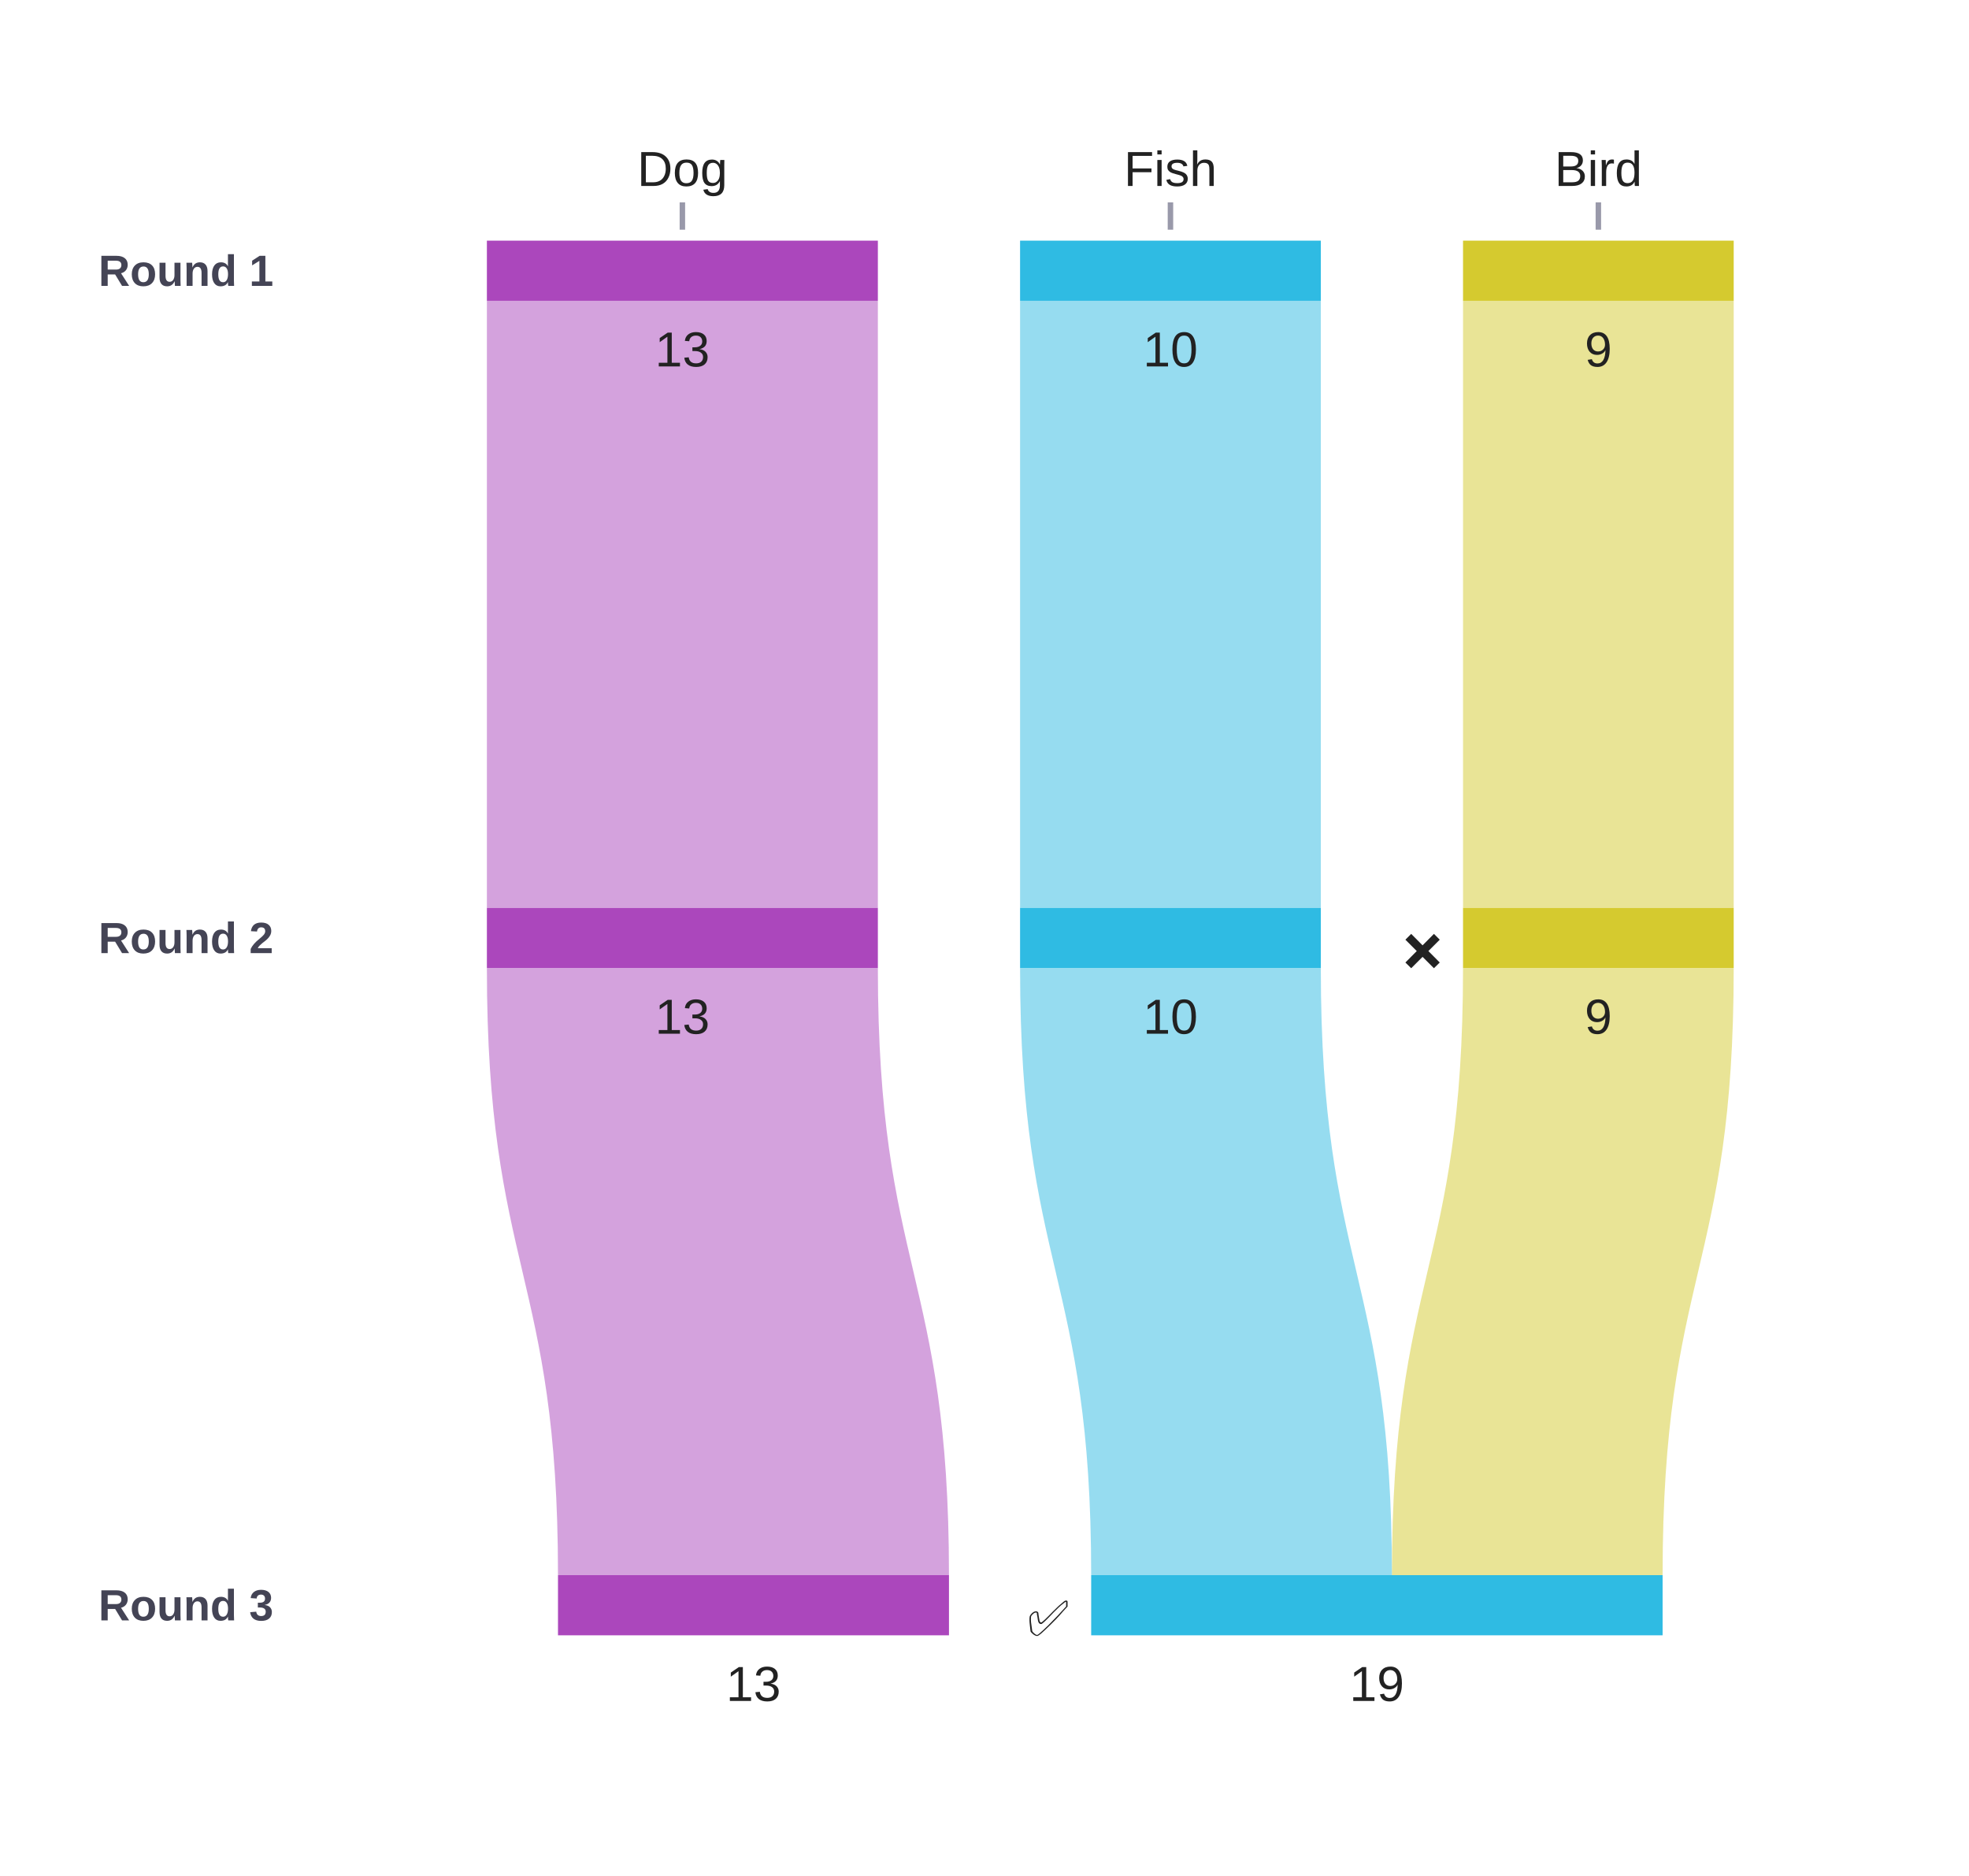
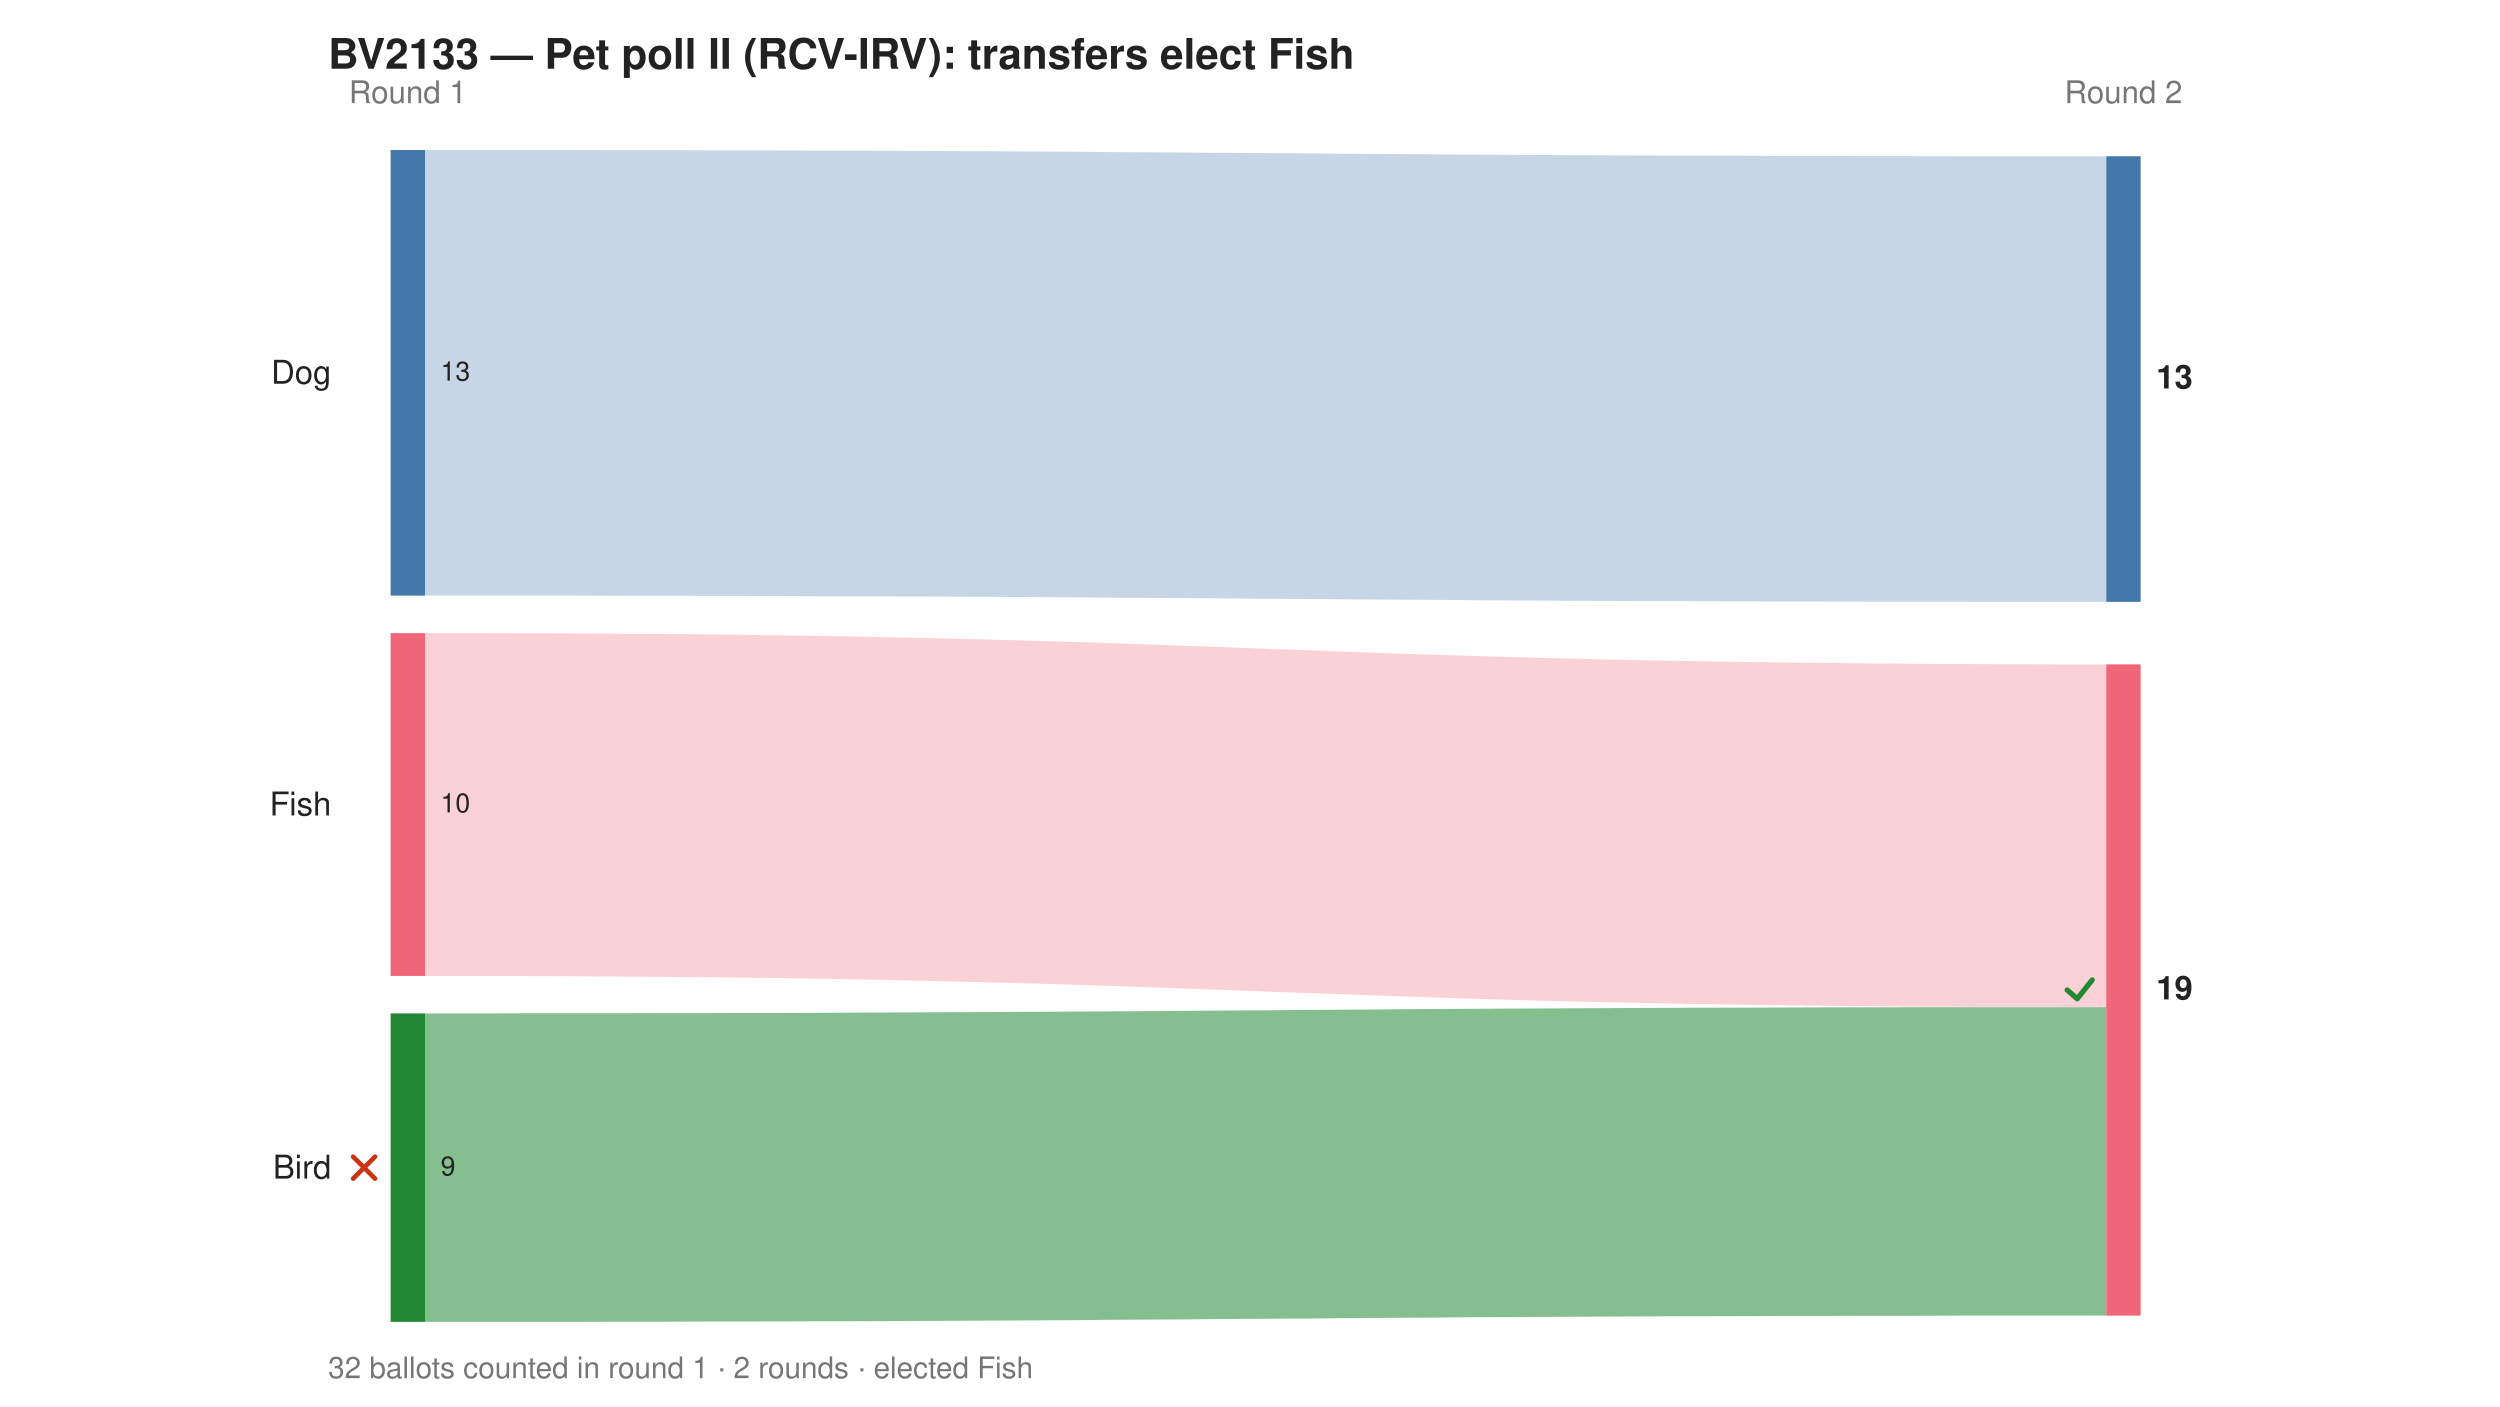
- <svg xmlns="http://www.w3.org/2000/svg" role="img" aria-label="Vote transfer Sankey diagram" width="360" height="343">
-   <style>
-   text { font-family: -apple-system, "Helvetica Neue", Arial, sans-serif; fill: #222; }
-   .value-label { font-size: 9px; }
-   .name-label  { font-size: 9px; }
-   .round-label { font-size: 8px; font-weight: 600; fill: #445; }
-   .marker      { font-size: 9px; }
-   .name-tick   { stroke: #99a; fill: none; stroke-width: 1; }
- </style>
-   <rect x="0" y="0" width="100%" height="100%" fill="#ffffff" />
-   <path class="ribbon" role="presentation" d="M89.02,55 C89.02,110.5 89.02,110.5 89.02,166 L160.504,166 C160.504,110.5 160.504,110.5 160.504,55 Z" fill="#ab47bc" fill-opacity="0.5" />
-   <path class="ribbon" role="presentation" d="M186.504,55 C186.504,110.5 186.504,110.5 186.504,166 L241.491,166 C241.491,110.5 241.491,110.5 241.491,55 Z" fill="#2fbbe3" fill-opacity="0.5" />
-   <path class="ribbon" role="presentation" d="M267.491,55 C267.491,110.5 267.491,110.5 267.491,166 L316.98,166 C316.98,110.5 316.98,110.5 316.98,55 Z" fill="#d5ca2f" fill-opacity="0.5" />
-   <path class="ribbon" role="presentation" d="M267.491,177 C267.491,232.5 254.491,232.5 254.491,288 L303.98,288 C303.98,232.5 316.98,232.5 316.98,177 Z" fill="#d5ca2f" fill-opacity="0.5" />
-   <path class="ribbon" role="presentation" d="M89.02,177 C89.02,232.5 102.02,232.5 102.02,288 L173.504,288 C173.504,232.5 160.504,232.5 160.504,177 Z" fill="#ab47bc" fill-opacity="0.5" />
-   <path class="ribbon" role="presentation" d="M186.504,177 C186.504,232.5 199.504,232.5 199.504,288 L254.491,288 C254.491,232.5 241.491,232.5 241.491,177 Z" fill="#2fbbe3" fill-opacity="0.5" />
-   <rect class="node" role="presentation" x="89.02" y="44" width="71.484" height="11" fill="#ab47bc" />
-   <rect class="node" role="presentation" x="186.504" y="44" width="54.987" height="11" fill="#2fbbe3" />
-   <rect class="node" role="presentation" x="267.491" y="44" width="49.489" height="11" fill="#d5ca2f" />
-   <rect class="node" role="presentation" x="89.02" y="166" width="71.484" height="11" fill="#ab47bc" />
-   <rect class="node" role="presentation" x="186.504" y="166" width="54.987" height="11" fill="#2fbbe3" />
-   <rect class="node" role="presentation" x="267.491" y="166" width="49.489" height="11" fill="#d5ca2f" />
-   <rect class="node" role="presentation" x="102.02" y="288" width="71.484" height="11" fill="#ab47bc" />
-   <rect class="node" role="presentation" x="199.504" y="288" width="104.476" height="11" fill="#2fbbe3" />
-   <text class="value-label" text-anchor="middle" x="124.762" y="67">13</text>
-   <text class="value-label" text-anchor="middle" x="213.998" y="67">10</text>
-   <text class="value-label" text-anchor="middle" x="292.236" y="67">9</text>
-   <text class="value-label" text-anchor="middle" x="124.762" y="189">13</text>
-   <text class="value-label" text-anchor="middle" x="213.998" y="189">10</text>
-   <text class="value-label" text-anchor="middle" x="292.236" y="189">9</text>
-   <text class="marker" text-anchor="end" x="263.491" y="177">❌</text>
-   <text class="value-label" text-anchor="middle" x="137.762" y="311">13</text>
-   <text class="value-label" text-anchor="middle" x="251.742" y="311">19</text>
-   <text class="marker" text-anchor="end" x="195.504" y="299">✅</text>
-   <text class="round-label" text-anchor="end" dominant-baseline="central" x="50" y="49.5">Round 1</text>
-   <text class="round-label" text-anchor="end" dominant-baseline="central" x="50" y="171.5">Round 2</text>
-   <text class="round-label" text-anchor="end" dominant-baseline="central" x="50" y="293.5">Round 3</text>
-   <path class="name-tick" d="M 124.762,37 L 124.762,42" />
-   <path class="name-tick" d="M 213.998,37 L 213.998,42" />
-   <path class="name-tick" d="M 292.236,37 L 292.236,42" />
-   <text class="name-label" text-anchor="middle">
-     <tspan x="124.762" y="34">Dog</tspan>
-   </text>
-   <text class="name-label" text-anchor="middle">
-     <tspan x="213.998" y="34">Fish</tspan>
-   </text>
-   <text class="name-label" text-anchor="middle">
-     <tspan x="292.236" y="34">Bird</tspan>
-   </text>
+ <svg xmlns="http://www.w3.org/2000/svg" viewBox="0 0 1600 900" width="1600" height="900" font-family="Helvetica,Arial,sans-serif">
+   <rect x="0.0" y="0.0" width="1600.0" height="900.0" fill="#FFFFFF" />
+   <text x="210.0" y="44.0" font-size="27" text-anchor="start" fill="#222222" font-weight="bold">BV2133 — Pet poll II (RCV-IRV): transfers elect Fish</text>
+   <text x="261.0" y="66.0" font-size="20" text-anchor="middle" fill="#767676" font-weight="normal">Round 1</text>
+   <text x="1359.0" y="66.0" font-size="20" text-anchor="middle" fill="#767676" font-weight="normal">Round 2</text>
+   <polygon points="272.0,96.0 304.9,96.0 336.5,96.0 366.8,96.0 395.9,96.1 423.8,96.1 450.6,96.2 476.4,96.2 501.1,96.3 525.0,96.4 547.9,96.4 570.1,96.5 591.4,96.6 612.1,96.7 632.1,96.8 651.6,96.9 670.5,97.0 689.0,97.1 707.0,97.3 724.7,97.4 742.1,97.5 759.3,97.6 776.3,97.8 793.2,97.9 810.0,98.0 826.8,98.1 843.7,98.2 860.7,98.4 877.9,98.5 895.3,98.6 913.0,98.7 931.0,98.9 949.5,99.0 968.4,99.1 987.9,99.2 1007.9,99.3 1028.6,99.4 1049.9,99.5 1072.1,99.6 1095.0,99.6 1118.9,99.7 1143.6,99.8 1169.4,99.8 1196.2,99.9 1224.1,99.9 1253.2,100.0 1283.5,100.0 1315.1,100.0 1348.0,100.0 1348.0,385.2 1315.1,385.2 1283.5,385.2 1253.2,385.1 1224.1,385.1 1196.2,385.1 1169.4,385.0 1143.6,385.0 1118.9,384.9 1095.0,384.8 1072.1,384.7 1049.9,384.7 1028.6,384.6 1007.9,384.5 987.9,384.4 968.4,384.3 949.5,384.2 931.0,384.0 913.0,383.9 895.3,383.8 877.9,383.7 860.7,383.6 843.7,383.4 826.8,383.3 810.0,383.2 793.2,383.1 776.3,382.9 759.3,382.8 742.1,382.7 724.7,382.6 707.0,382.5 689.0,382.3 670.5,382.2 651.6,382.1 632.1,382.0 612.1,381.9 591.4,381.8 570.1,381.7 547.9,381.6 525.0,381.6 501.1,381.5 476.4,381.4 450.6,381.4 423.8,381.3 395.9,381.3 366.8,381.2 336.5,381.2 304.9,381.2 272.0,381.2" fill="#4477AA" fill-opacity="0.3" />
+   <polygon points="272.0,405.2 304.9,405.2 336.5,405.3 366.8,405.4 395.9,405.6 423.8,405.8 450.6,406.0 476.4,406.3 501.1,406.7 525.0,407.0 547.9,407.4 570.1,407.9 591.4,408.3 612.1,408.8 632.1,409.3 651.6,409.8 670.5,410.4 689.0,410.9 707.0,411.5 724.7,412.1 742.1,412.7 759.3,413.3 776.3,413.9 793.2,414.6 810.0,415.2 826.8,415.8 843.7,416.4 860.7,417.1 877.9,417.7 895.3,418.3 913.0,418.9 931.0,419.4 949.5,420.0 968.4,420.5 987.9,421.1 1007.9,421.6 1028.6,422.1 1049.9,422.5 1072.1,422.9 1095.0,423.3 1118.9,423.7 1143.6,424.0 1169.4,424.3 1196.2,424.6 1224.1,424.8 1253.2,425.0 1283.5,425.1 1315.1,425.2 1348.0,425.2 1348.0,644.6 1315.1,644.5 1283.5,644.5 1253.2,644.3 1224.1,644.2 1196.2,644.0 1169.4,643.7 1143.6,643.4 1118.9,643.1 1095.0,642.7 1072.1,642.3 1049.9,641.9 1028.6,641.4 1007.9,641.0 987.9,640.5 968.4,639.9 949.5,639.4 931.0,638.8 913.0,638.2 895.3,637.6 877.9,637.0 860.7,636.4 843.7,635.8 826.8,635.2 810.0,634.6 793.2,633.9 776.3,633.3 759.3,632.7 742.1,632.1 724.7,631.5 707.0,630.9 689.0,630.3 670.5,629.7 651.6,629.2 632.1,628.7 612.1,628.2 591.4,627.7 570.1,627.2 547.9,626.8 525.0,626.4 501.1,626.0 476.4,625.7 450.6,625.4 423.8,625.2 395.9,625.0 366.8,624.8 336.5,624.7 304.9,624.6 272.0,624.6" fill="#EE6677" fill-opacity="0.3" />
+   <polygon points="272.0,648.6 304.9,648.6 336.5,648.5 366.8,648.5 395.9,648.5 423.8,648.4 450.6,648.4 476.4,648.3 501.1,648.3 525.0,648.2 547.9,648.1 570.1,648.0 591.4,647.9 612.1,647.8 632.1,647.7 651.6,647.6 670.5,647.5 689.0,647.4 707.0,647.3 724.7,647.2 742.1,647.1 759.3,646.9 776.3,646.8 793.2,646.7 810.0,646.6 826.8,646.4 843.7,646.3 860.7,646.2 877.9,646.1 895.3,645.9 913.0,645.8 931.0,645.7 949.5,645.6 968.4,645.5 987.9,645.4 1007.9,645.3 1028.6,645.2 1049.9,645.1 1072.1,645.0 1095.0,644.9 1118.9,644.9 1143.6,644.8 1169.4,644.7 1196.2,644.7 1224.1,644.6 1253.2,644.6 1283.5,644.6 1315.1,644.6 1348.0,644.6 1348.0,842.0 1315.1,842.0 1283.5,842.0 1253.2,842.0 1224.1,842.1 1196.2,842.1 1169.4,842.2 1143.6,842.2 1118.9,842.3 1095.0,842.4 1072.1,842.4 1049.9,842.5 1028.6,842.6 1007.9,842.7 987.9,842.8 968.4,842.9 949.5,843.0 931.0,843.1 913.0,843.3 895.3,843.4 877.9,843.5 860.7,843.6 843.7,843.8 826.8,843.9 810.0,844.0 793.2,844.1 776.3,844.2 759.3,844.4 742.1,844.5 724.7,844.6 707.0,844.7 689.0,844.9 670.5,845.0 651.6,845.1 632.1,845.2 612.1,845.3 591.4,845.4 570.1,845.5 547.9,845.6 525.0,845.6 501.1,845.7 476.4,845.8 450.6,845.8 423.8,845.9 395.9,845.9 366.8,846.0 336.5,846.0 304.9,846.0 272.0,846.0" fill="#228833" fill-opacity="0.55" />
+   <rect x="250.0" y="96.0" width="22.0" height="285.2" fill="#4477AA" />
+   <text x="212.0" y="245.6" font-size="21" text-anchor="end" fill="#222222" font-weight="normal">Dog</text>
+   <text x="282.0" y="243.6" font-size="17" text-anchor="start" fill="#222222" font-weight="normal">13</text>
+   <rect x="250.0" y="405.2" width="22.0" height="219.4" fill="#EE6677" />
+   <text x="212.0" y="521.9" font-size="21" text-anchor="end" fill="#222222" font-weight="normal">Fish</text>
+   <text x="282.0" y="519.9" font-size="17" text-anchor="start" fill="#222222" font-weight="normal">10</text>
+   <rect x="250.0" y="648.6" width="22.0" height="197.4" fill="#228833" />
+   <text x="212.0" y="754.3" font-size="21" text-anchor="end" fill="#222222" font-weight="normal">Bird</text>
+   <text x="282.0" y="752.3" font-size="17" text-anchor="start" fill="#222222" font-weight="normal">9</text>
+   <polyline points="226.0,740.3 240.0,754.3" fill="none" stroke="#CC3311" stroke-width="3.0" stroke-linecap="round" stroke-linejoin="round" />
+   <polyline points="240.0,740.3 226.0,754.3" fill="none" stroke="#CC3311" stroke-width="3.0" stroke-linecap="round" stroke-linejoin="round" />
+   <rect x="1348.0" y="100.0" width="22.0" height="285.2" fill="#4477AA" />
+   <text x="1380.0" y="248.6" font-size="21" text-anchor="start" fill="#222222" font-weight="bold">13</text>
+   <rect x="1348.0" y="425.2" width="22.0" height="416.8" fill="#EE6677" />
+   <text x="1380.0" y="639.6" font-size="21" text-anchor="start" fill="#222222" font-weight="bold">19</text>
+   <polyline points="1323.0,633.6 1329.4,639.2 1339.0,627.2" fill="none" stroke="#228833" stroke-width="3.4" stroke-linecap="round" stroke-linejoin="round" />
+   <text x="210.0" y="882.0" font-size="19" text-anchor="start" fill="#767676" font-weight="normal">32 ballots counted in round 1 · 2 rounds · elected Fish</text>
</svg>
